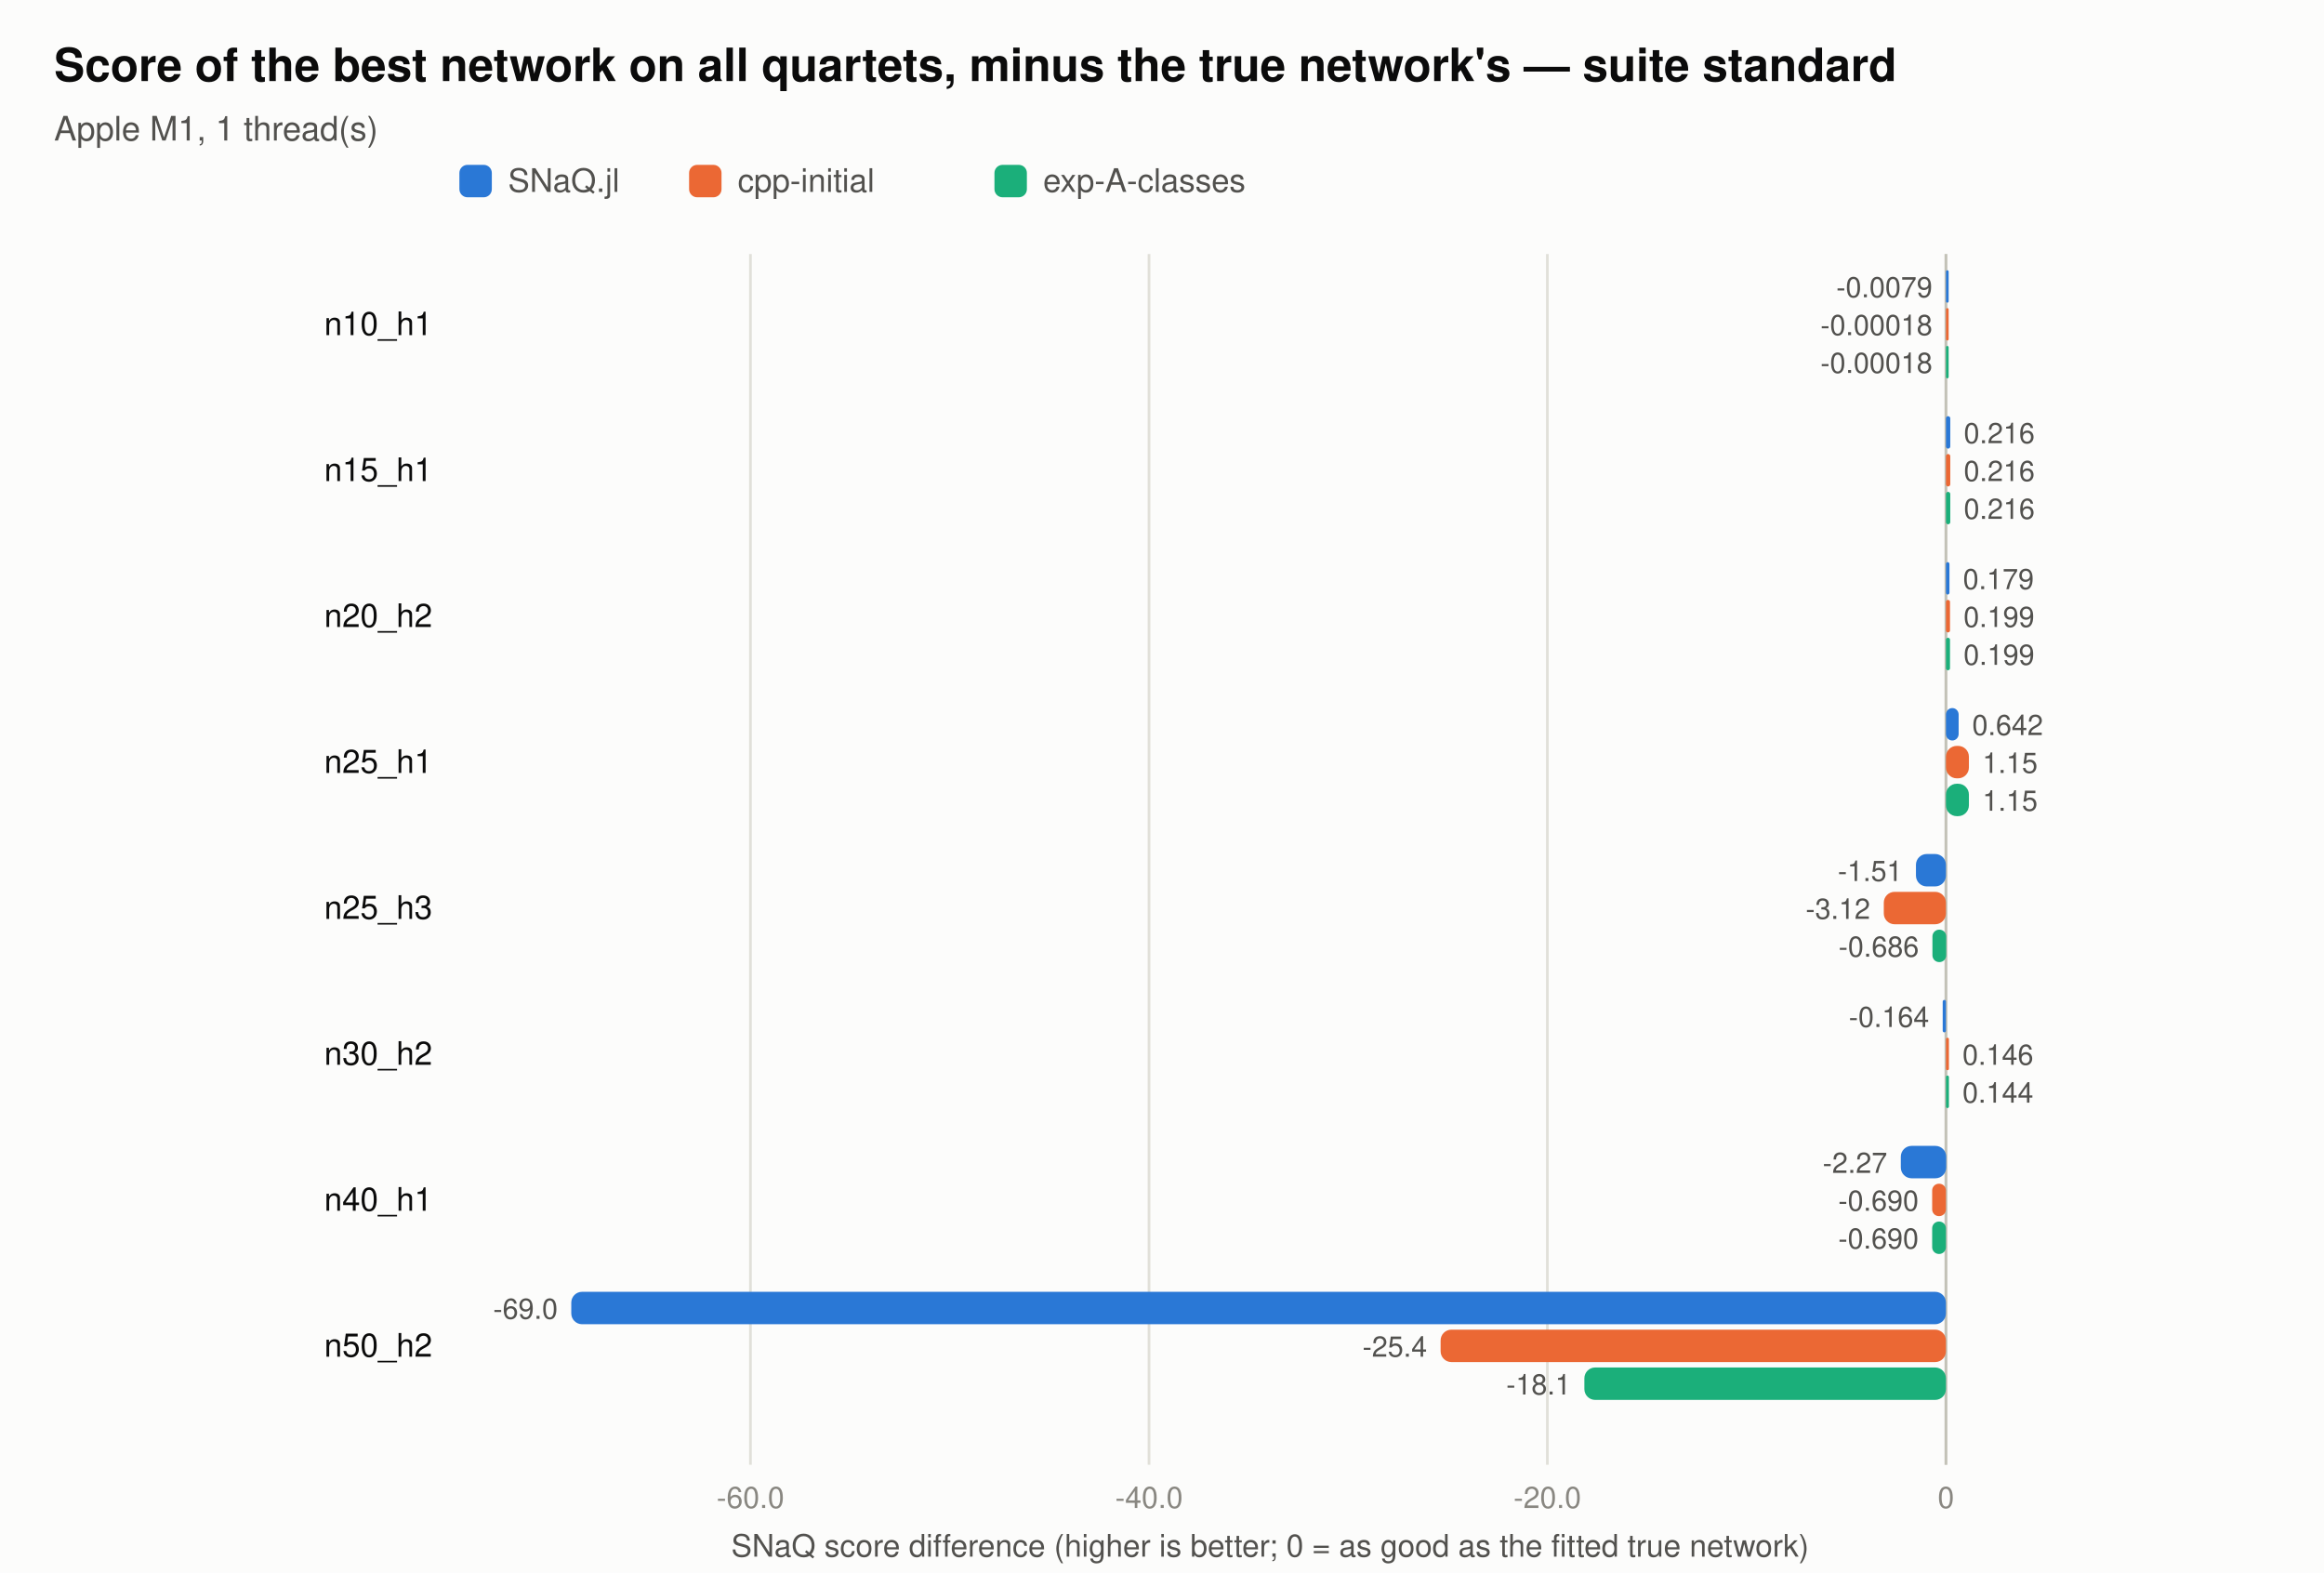
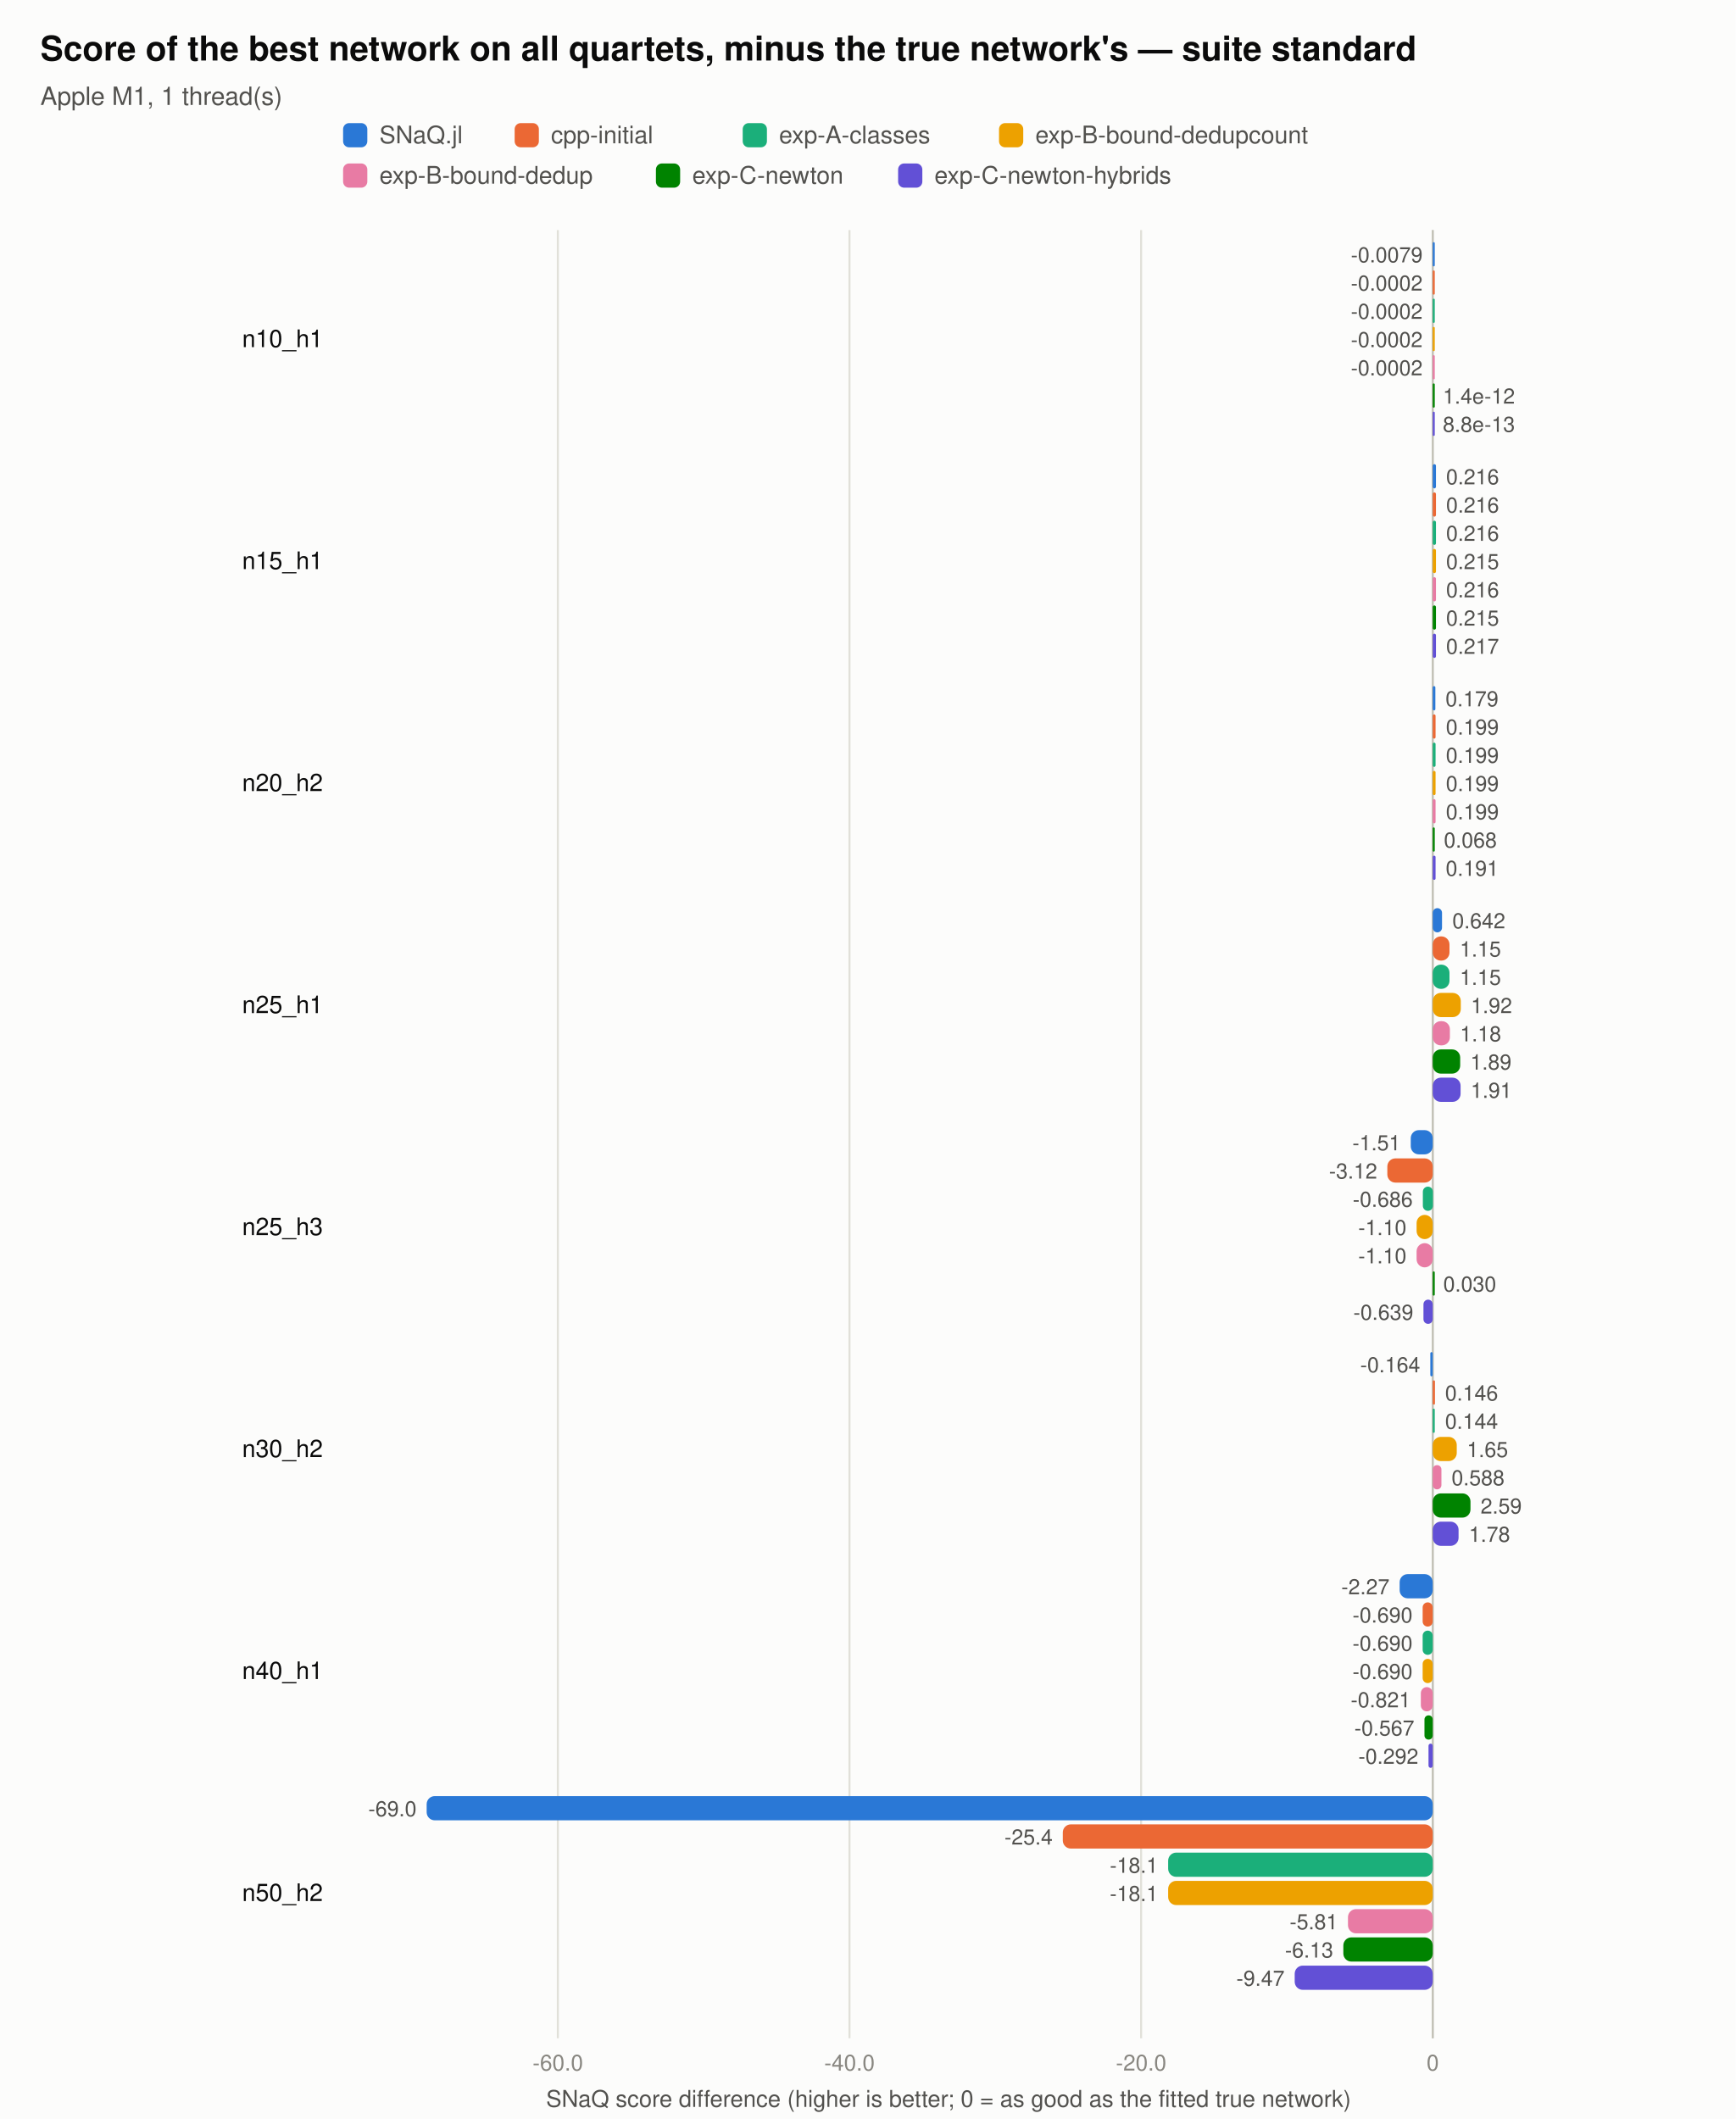
- <svg xmlns="http://www.w3.org/2000/svg" width="860" height="582" viewBox="0 0 860 582" font-family="-apple-system, BlinkMacSystemFont, 'Segoe UI', Helvetica, Arial, sans-serif">
-   <rect width="860" height="582" fill="#fcfcfb" />
+ <svg xmlns="http://www.w3.org/2000/svg" width="860" height="1050" viewBox="0 0 860 1050" font-family="-apple-system, BlinkMacSystemFont, 'Segoe UI', Helvetica, Arial, sans-serif">
+   <rect width="860" height="1050" fill="#fcfcfb" />
  <text x="20" y="30" font-size="17" font-weight="600" fill="#0b0b0b">Score of the best network on all quartets, minus the true network's — suite standard</text>
  <text x="20" y="52" font-size="12.5" fill="#52514e">Apple M1, 1 thread(s)</text>
  <rect x="170" y="61" width="12" height="12" rx="3" fill="#2a78d6" />
  <text x="188" y="71" font-size="12" fill="#52514e">SNaQ.jl</text>
  <rect x="255" y="61" width="12" height="12" rx="3" fill="#eb6834" />
  <text x="273" y="71" font-size="12" fill="#52514e">cpp-initial</text>
  <rect x="368" y="61" width="12" height="12" rx="3" fill="#1baf7a" />
  <text x="386" y="71" font-size="12" fill="#52514e">exp-A-classes</text>
-   <line x1="277.7" y1="94" x2="277.7" y2="542" stroke="#e1e0d9" stroke-width="1" />
-   <text x="277.7" y="558" font-size="11" fill="#898781" text-anchor="middle">-60.0</text>
-   <line x1="425.2" y1="94" x2="425.2" y2="542" stroke="#e1e0d9" stroke-width="1" />
-   <text x="425.2" y="558" font-size="11" fill="#898781" text-anchor="middle">-40.0</text>
-   <line x1="572.6" y1="94" x2="572.6" y2="542" stroke="#e1e0d9" stroke-width="1" />
-   <text x="572.6" y="558" font-size="11" fill="#898781" text-anchor="middle">-20.0</text>
-   <line x1="720.1" y1="94" x2="720.1" y2="542" stroke="#e1e0d9" stroke-width="1" />
-   <text x="720.1" y="558" font-size="11" fill="#898781" text-anchor="middle">0</text>
-   <text x="470.0" y="576" font-size="11.5" fill="#52514e" text-anchor="middle">SNaQ score difference (higher is better; 0 = as good as the fitted true network)</text>
-   <line x1="720.1" y1="94" x2="720.1" y2="542" stroke="#c3c2b7" stroke-width="1" />
-   <text x="160" y="124.0" font-size="12" fill="#0b0b0b" text-anchor="end">n10_h1</text>
-   <g>
-     <rect x="720.1" y="100" width="1.0" height="12" rx="0.5" fill="#2a78d6" />
-   </g>
-   <text x="715.1" y="110" font-size="10.5" fill="#52514e" text-anchor="end">-0.0079</text>
-   <g>
-     <rect x="720.1" y="114" width="1.0" height="12" rx="0.5" fill="#eb6834" />
-   </g>
-   <text x="715.1" y="124" font-size="10.5" fill="#52514e" text-anchor="end">-0.00018</text>
-   <g>
-     <rect x="720.1" y="128" width="1.0" height="12" rx="0.5" fill="#1baf7a" />
-   </g>
-   <text x="715.1" y="138" font-size="10.5" fill="#52514e" text-anchor="end">-0.00018</text>
-   <text x="160" y="178.0" font-size="12" fill="#0b0b0b" text-anchor="end">n15_h1</text>
-   <g>
-     <rect x="720.1" y="154" width="1.6" height="12" rx="0.8" fill="#2a78d6" />
-   </g>
-   <text x="726.7" y="164" font-size="10.5" fill="#52514e" text-anchor="start">0.216</text>
-   <g>
-     <rect x="720.1" y="168" width="1.6" height="12" rx="0.8" fill="#eb6834" />
-   </g>
-   <text x="726.7" y="178" font-size="10.5" fill="#52514e" text-anchor="start">0.216</text>
-   <g>
-     <rect x="720.1" y="182" width="1.6" height="12" rx="0.8" fill="#1baf7a" />
-   </g>
-   <text x="726.7" y="192" font-size="10.5" fill="#52514e" text-anchor="start">0.216</text>
-   <text x="160" y="232.0" font-size="12" fill="#0b0b0b" text-anchor="end">n20_h2</text>
-   <g>
-     <rect x="720.1" y="208" width="1.3" height="12" rx="0.7" fill="#2a78d6" />
-   </g>
-   <text x="726.4" y="218" font-size="10.5" fill="#52514e" text-anchor="start">0.179</text>
-   <g>
-     <rect x="720.1" y="222" width="1.5" height="12" rx="0.7" fill="#eb6834" />
-   </g>
-   <text x="726.6" y="232" font-size="10.5" fill="#52514e" text-anchor="start">0.199</text>
-   <g>
-     <rect x="720.1" y="236" width="1.5" height="12" rx="0.7" fill="#1baf7a" />
-   </g>
-   <text x="726.6" y="246" font-size="10.5" fill="#52514e" text-anchor="start">0.199</text>
-   <text x="160" y="286.0" font-size="12" fill="#0b0b0b" text-anchor="end">n25_h1</text>
-   <g>
-     <rect x="720.1" y="262" width="4.7" height="12" rx="2.4" fill="#2a78d6" />
-   </g>
-   <text x="729.8" y="272" font-size="10.5" fill="#52514e" text-anchor="start">0.642</text>
-   <g>
-     <rect x="720.1" y="276" width="8.5" height="12" rx="4.0" fill="#eb6834" />
-   </g>
-   <text x="733.6" y="286" font-size="10.5" fill="#52514e" text-anchor="start">1.15</text>
-   <g>
-     <rect x="720.1" y="290" width="8.5" height="12" rx="4.0" fill="#1baf7a" />
-   </g>
-   <text x="733.6" y="300" font-size="10.5" fill="#52514e" text-anchor="start">1.15</text>
-   <text x="160" y="340.0" font-size="12" fill="#0b0b0b" text-anchor="end">n25_h3</text>
-   <g>
-     <rect x="709.0" y="316" width="11.1" height="12" rx="4.0" fill="#2a78d6" />
-   </g>
-   <text x="704.0" y="326" font-size="10.5" fill="#52514e" text-anchor="end">-1.51</text>
-   <g>
-     <rect x="697.1" y="330" width="23.0" height="12" rx="4.0" fill="#eb6834" />
-   </g>
-   <text x="692.1" y="340" font-size="10.5" fill="#52514e" text-anchor="end">-3.12</text>
-   <g>
-     <rect x="715.1" y="344" width="5.1" height="12" rx="2.5" fill="#1baf7a" />
-   </g>
-   <text x="710.1" y="354" font-size="10.5" fill="#52514e" text-anchor="end">-0.686</text>
-   <text x="160" y="394.0" font-size="12" fill="#0b0b0b" text-anchor="end">n30_h2</text>
-   <g>
-     <rect x="718.9" y="370" width="1.2" height="12" rx="0.6" fill="#2a78d6" />
-   </g>
-   <text x="713.9" y="380" font-size="10.5" fill="#52514e" text-anchor="end">-0.164</text>
-   <g>
-     <rect x="720.1" y="384" width="1.1" height="12" rx="0.5" fill="#eb6834" />
-   </g>
-   <text x="726.2" y="394" font-size="10.5" fill="#52514e" text-anchor="start">0.146</text>
-   <g>
-     <rect x="720.1" y="398" width="1.1" height="12" rx="0.5" fill="#1baf7a" />
-   </g>
-   <text x="726.2" y="408" font-size="10.5" fill="#52514e" text-anchor="start">0.144</text>
-   <text x="160" y="448.0" font-size="12" fill="#0b0b0b" text-anchor="end">n40_h1</text>
-   <g>
-     <rect x="703.4" y="424" width="16.8" height="12" rx="4.0" fill="#2a78d6" />
-   </g>
-   <text x="698.4" y="434" font-size="10.5" fill="#52514e" text-anchor="end">-2.27</text>
-   <g>
-     <rect x="715.0" y="438" width="5.1" height="12" rx="2.5" fill="#eb6834" />
-   </g>
-   <text x="710.0" y="448" font-size="10.5" fill="#52514e" text-anchor="end">-0.690</text>
-   <g>
-     <rect x="715.0" y="452" width="5.1" height="12" rx="2.5" fill="#1baf7a" />
-   </g>
-   <text x="710.0" y="462" font-size="10.5" fill="#52514e" text-anchor="end">-0.690</text>
-   <text x="160" y="502.0" font-size="12" fill="#0b0b0b" text-anchor="end">n50_h2</text>
-   <g>
-     <rect x="211.4" y="478" width="508.7" height="12" rx="4.0" fill="#2a78d6" />
-   </g>
-   <text x="206.4" y="488" font-size="10.5" fill="#52514e" text-anchor="end">-69.0</text>
-   <g>
-     <rect x="533.1" y="492" width="187.0" height="12" rx="4.0" fill="#eb6834" />
-   </g>
-   <text x="528.1" y="502" font-size="10.5" fill="#52514e" text-anchor="end">-25.4</text>
-   <g>
-     <rect x="586.3" y="506" width="133.8" height="12" rx="4.0" fill="#1baf7a" />
-   </g>
-   <text x="581.3" y="516" font-size="10.5" fill="#52514e" text-anchor="end">-18.1</text>
+   <rect x="495" y="61" width="12" height="12" rx="3" fill="#eda100" />
+   <text x="513" y="71" font-size="12" fill="#52514e">exp-B-bound-dedupcount</text>
+   <rect x="170" y="81" width="12" height="12" rx="3" fill="#e87ba4" />
+   <text x="188" y="91" font-size="12" fill="#52514e">exp-B-bound-dedup</text>
+   <rect x="325" y="81" width="12" height="12" rx="3" fill="#008300" />
+   <text x="343" y="91" font-size="12" fill="#52514e">exp-C-newton</text>
+   <rect x="445" y="81" width="12" height="12" rx="3" fill="#6250d6" />
+   <text x="463" y="91" font-size="12" fill="#52514e">exp-C-newton-hybrids</text>
+   <line x1="276.4" y1="114" x2="276.4" y2="1010" stroke="#e1e0d9" stroke-width="1" />
+   <text x="276.4" y="1026" font-size="11" fill="#898781" text-anchor="middle">-60.0</text>
+   <line x1="420.9" y1="114" x2="420.9" y2="1010" stroke="#e1e0d9" stroke-width="1" />
+   <text x="420.9" y="1026" font-size="11" fill="#898781" text-anchor="middle">-40.0</text>
+   <line x1="565.4" y1="114" x2="565.4" y2="1010" stroke="#e1e0d9" stroke-width="1" />
+   <text x="565.4" y="1026" font-size="11" fill="#898781" text-anchor="middle">-20.0</text>
+   <line x1="709.9" y1="114" x2="709.9" y2="1010" stroke="#e1e0d9" stroke-width="1" />
+   <text x="709.9" y="1026" font-size="11" fill="#898781" text-anchor="middle">0</text>
+   <text x="470.0" y="1044" font-size="11.5" fill="#52514e" text-anchor="middle">SNaQ score difference (higher is better; 0 = as good as the fitted true network)</text>
+   <line x1="709.9" y1="114" x2="709.9" y2="1010" stroke="#c3c2b7" stroke-width="1" />
+   <text x="160" y="172.0" font-size="12" fill="#0b0b0b" text-anchor="end">n10_h1</text>
+   <g>
+     <rect x="709.9" y="120" width="1.0" height="12" rx="0.5" fill="#2a78d6" />
+   </g>
+   <text x="704.9" y="130" font-size="10.5" fill="#52514e" text-anchor="end">-0.0079</text>
+   <g>
+     <rect x="709.9" y="134" width="1.0" height="12" rx="0.5" fill="#eb6834" />
+   </g>
+   <text x="704.9" y="144" font-size="10.5" fill="#52514e" text-anchor="end">-0.0002</text>
+   <g>
+     <rect x="709.9" y="148" width="1.0" height="12" rx="0.5" fill="#1baf7a" />
+   </g>
+   <text x="704.9" y="158" font-size="10.5" fill="#52514e" text-anchor="end">-0.0002</text>
+   <g>
+     <rect x="709.9" y="162" width="1.0" height="12" rx="0.5" fill="#eda100" />
+   </g>
+   <text x="704.9" y="172" font-size="10.5" fill="#52514e" text-anchor="end">-0.0002</text>
+   <g>
+     <rect x="709.9" y="176" width="1.0" height="12" rx="0.5" fill="#e87ba4" />
+   </g>
+   <text x="704.9" y="186" font-size="10.5" fill="#52514e" text-anchor="end">-0.0002</text>
+   <g>
+     <rect x="709.9" y="190" width="1.0" height="12" rx="0.5" fill="#008300" />
+   </g>
+   <text x="714.9" y="200" font-size="10.5" fill="#52514e" text-anchor="start">1.4e-12</text>
+   <g>
+     <rect x="709.9" y="204" width="1.0" height="12" rx="0.5" fill="#6250d6" />
+   </g>
+   <text x="714.9" y="214" font-size="10.5" fill="#52514e" text-anchor="start">8.8e-13</text>
+   <text x="160" y="282.0" font-size="12" fill="#0b0b0b" text-anchor="end">n15_h1</text>
+   <g>
+     <rect x="709.9" y="230" width="1.6" height="12" rx="0.8" fill="#2a78d6" />
+   </g>
+   <text x="716.5" y="240" font-size="10.5" fill="#52514e" text-anchor="start">0.216</text>
+   <g>
+     <rect x="709.9" y="244" width="1.6" height="12" rx="0.8" fill="#eb6834" />
+   </g>
+   <text x="716.5" y="254" font-size="10.5" fill="#52514e" text-anchor="start">0.216</text>
+   <g>
+     <rect x="709.9" y="258" width="1.6" height="12" rx="0.8" fill="#1baf7a" />
+   </g>
+   <text x="716.5" y="268" font-size="10.5" fill="#52514e" text-anchor="start">0.216</text>
+   <g>
+     <rect x="709.9" y="272" width="1.6" height="12" rx="0.8" fill="#eda100" />
+   </g>
+   <text x="716.5" y="282" font-size="10.5" fill="#52514e" text-anchor="start">0.215</text>
+   <g>
+     <rect x="709.9" y="286" width="1.6" height="12" rx="0.8" fill="#e87ba4" />
+   </g>
+   <text x="716.5" y="296" font-size="10.5" fill="#52514e" text-anchor="start">0.216</text>
+   <g>
+     <rect x="709.9" y="300" width="1.6" height="12" rx="0.8" fill="#008300" />
+   </g>
+   <text x="716.5" y="310" font-size="10.5" fill="#52514e" text-anchor="start">0.215</text>
+   <g>
+     <rect x="709.9" y="314" width="1.6" height="12" rx="0.8" fill="#6250d6" />
+   </g>
+   <text x="716.5" y="324" font-size="10.5" fill="#52514e" text-anchor="start">0.217</text>
+   <text x="160" y="392.0" font-size="12" fill="#0b0b0b" text-anchor="end">n20_h2</text>
+   <g>
+     <rect x="709.9" y="340" width="1.3" height="12" rx="0.6" fill="#2a78d6" />
+   </g>
+   <text x="716.2" y="350" font-size="10.5" fill="#52514e" text-anchor="start">0.179</text>
+   <g>
+     <rect x="709.9" y="354" width="1.4" height="12" rx="0.7" fill="#eb6834" />
+   </g>
+   <text x="716.4" y="364" font-size="10.5" fill="#52514e" text-anchor="start">0.199</text>
+   <g>
+     <rect x="709.9" y="368" width="1.4" height="12" rx="0.7" fill="#1baf7a" />
+   </g>
+   <text x="716.4" y="378" font-size="10.5" fill="#52514e" text-anchor="start">0.199</text>
+   <g>
+     <rect x="709.9" y="382" width="1.4" height="12" rx="0.7" fill="#eda100" />
+   </g>
+   <text x="716.4" y="392" font-size="10.5" fill="#52514e" text-anchor="start">0.199</text>
+   <g>
+     <rect x="709.9" y="396" width="1.4" height="12" rx="0.7" fill="#e87ba4" />
+   </g>
+   <text x="716.4" y="406" font-size="10.5" fill="#52514e" text-anchor="start">0.199</text>
+   <g>
+     <rect x="709.9" y="410" width="1.0" height="12" rx="0.5" fill="#008300" />
+   </g>
+   <text x="715.4" y="420" font-size="10.5" fill="#52514e" text-anchor="start">0.068</text>
+   <g>
+     <rect x="709.9" y="424" width="1.4" height="12" rx="0.7" fill="#6250d6" />
+   </g>
+   <text x="716.3" y="434" font-size="10.5" fill="#52514e" text-anchor="start">0.191</text>
+   <text x="160" y="502.0" font-size="12" fill="#0b0b0b" text-anchor="end">n25_h1</text>
+   <g>
+     <rect x="709.9" y="450" width="4.6" height="12" rx="2.3" fill="#2a78d6" />
+   </g>
+   <text x="719.6" y="460" font-size="10.5" fill="#52514e" text-anchor="start">0.642</text>
+   <g>
+     <rect x="709.9" y="464" width="8.3" height="12" rx="4.0" fill="#eb6834" />
+   </g>
+   <text x="723.3" y="474" font-size="10.5" fill="#52514e" text-anchor="start">1.15</text>
+   <g>
+     <rect x="709.9" y="478" width="8.3" height="12" rx="4.0" fill="#1baf7a" />
+   </g>
+   <text x="723.3" y="488" font-size="10.5" fill="#52514e" text-anchor="start">1.15</text>
+   <g>
+     <rect x="709.9" y="492" width="13.9" height="12" rx="4.0" fill="#eda100" />
+   </g>
+   <text x="728.8" y="502" font-size="10.5" fill="#52514e" text-anchor="start">1.92</text>
+   <g>
+     <rect x="709.9" y="506" width="8.5" height="12" rx="4.0" fill="#e87ba4" />
+   </g>
+   <text x="723.4" y="516" font-size="10.5" fill="#52514e" text-anchor="start">1.18</text>
+   <g>
+     <rect x="709.9" y="520" width="13.6" height="12" rx="4.0" fill="#008300" />
+   </g>
+   <text x="728.5" y="530" font-size="10.5" fill="#52514e" text-anchor="start">1.89</text>
+   <g>
+     <rect x="709.9" y="534" width="13.8" height="12" rx="4.0" fill="#6250d6" />
+   </g>
+   <text x="728.7" y="544" font-size="10.5" fill="#52514e" text-anchor="start">1.91</text>
+   <text x="160" y="612.0" font-size="12" fill="#0b0b0b" text-anchor="end">n25_h3</text>
+   <g>
+     <rect x="699.0" y="560" width="10.9" height="12" rx="4.0" fill="#2a78d6" />
+   </g>
+   <text x="694.0" y="570" font-size="10.5" fill="#52514e" text-anchor="end">-1.51</text>
+   <g>
+     <rect x="687.4" y="574" width="22.5" height="12" rx="4.0" fill="#eb6834" />
+   </g>
+   <text x="682.4" y="584" font-size="10.5" fill="#52514e" text-anchor="end">-3.12</text>
+   <g>
+     <rect x="705.0" y="588" width="5.0" height="12" rx="2.5" fill="#1baf7a" />
+   </g>
+   <text x="700.0" y="598" font-size="10.5" fill="#52514e" text-anchor="end">-0.686</text>
+   <g>
+     <rect x="701.9" y="602" width="8.0" height="12" rx="4.0" fill="#eda100" />
+   </g>
+   <text x="696.9" y="612" font-size="10.5" fill="#52514e" text-anchor="end">-1.10</text>
+   <g>
+     <rect x="701.9" y="616" width="8.0" height="12" rx="4.0" fill="#e87ba4" />
+   </g>
+   <text x="696.9" y="626" font-size="10.5" fill="#52514e" text-anchor="end">-1.10</text>
+   <g>
+     <rect x="709.9" y="630" width="1.0" height="12" rx="0.5" fill="#008300" />
+   </g>
+   <text x="715.1" y="640" font-size="10.5" fill="#52514e" text-anchor="start">0.030</text>
+   <g>
+     <rect x="705.3" y="644" width="4.6" height="12" rx="2.3" fill="#6250d6" />
+   </g>
+   <text x="700.3" y="654" font-size="10.5" fill="#52514e" text-anchor="end">-0.639</text>
+   <text x="160" y="722.0" font-size="12" fill="#0b0b0b" text-anchor="end">n30_h2</text>
+   <g>
+     <rect x="708.7" y="670" width="1.2" height="12" rx="0.6" fill="#2a78d6" />
+   </g>
+   <text x="703.7" y="680" font-size="10.5" fill="#52514e" text-anchor="end">-0.164</text>
+   <g>
+     <rect x="709.9" y="684" width="1.1" height="12" rx="0.5" fill="#eb6834" />
+   </g>
+   <text x="716.0" y="694" font-size="10.5" fill="#52514e" text-anchor="start">0.146</text>
+   <g>
+     <rect x="709.9" y="698" width="1.0" height="12" rx="0.5" fill="#1baf7a" />
+   </g>
+   <text x="716.0" y="708" font-size="10.5" fill="#52514e" text-anchor="start">0.144</text>
+   <g>
+     <rect x="709.9" y="712" width="11.9" height="12" rx="4.0" fill="#eda100" />
+   </g>
+   <text x="726.8" y="722" font-size="10.5" fill="#52514e" text-anchor="start">1.65</text>
+   <g>
+     <rect x="709.9" y="726" width="4.3" height="12" rx="2.1" fill="#e87ba4" />
+   </g>
+   <text x="719.2" y="736" font-size="10.5" fill="#52514e" text-anchor="start">0.588</text>
+   <g>
+     <rect x="709.9" y="740" width="18.7" height="12" rx="4.0" fill="#008300" />
+   </g>
+   <text x="733.6" y="750" font-size="10.5" fill="#52514e" text-anchor="start">2.59</text>
+   <g>
+     <rect x="709.9" y="754" width="12.8" height="12" rx="4.0" fill="#6250d6" />
+   </g>
+   <text x="727.8" y="764" font-size="10.5" fill="#52514e" text-anchor="start">1.78</text>
+   <text x="160" y="832.0" font-size="12" fill="#0b0b0b" text-anchor="end">n40_h1</text>
+   <g>
+     <rect x="693.5" y="780" width="16.4" height="12" rx="4.0" fill="#2a78d6" />
+   </g>
+   <text x="688.5" y="790" font-size="10.5" fill="#52514e" text-anchor="end">-2.27</text>
+   <g>
+     <rect x="704.9" y="794" width="5.0" height="12" rx="2.5" fill="#eb6834" />
+   </g>
+   <text x="699.9" y="804" font-size="10.5" fill="#52514e" text-anchor="end">-0.690</text>
+   <g>
+     <rect x="704.9" y="808" width="5.0" height="12" rx="2.5" fill="#1baf7a" />
+   </g>
+   <text x="699.9" y="818" font-size="10.5" fill="#52514e" text-anchor="end">-0.690</text>
+   <g>
+     <rect x="704.9" y="822" width="5.0" height="12" rx="2.5" fill="#eda100" />
+   </g>
+   <text x="699.9" y="832" font-size="10.5" fill="#52514e" text-anchor="end">-0.690</text>
+   <g>
+     <rect x="704.0" y="836" width="5.9" height="12" rx="3.0" fill="#e87ba4" />
+   </g>
+   <text x="699.0" y="846" font-size="10.5" fill="#52514e" text-anchor="end">-0.821</text>
+   <g>
+     <rect x="705.8" y="850" width="4.1" height="12" rx="2.0" fill="#008300" />
+   </g>
+   <text x="700.8" y="860" font-size="10.5" fill="#52514e" text-anchor="end">-0.567</text>
+   <g>
+     <rect x="707.8" y="864" width="2.1" height="12" rx="1.1" fill="#6250d6" />
+   </g>
+   <text x="702.8" y="874" font-size="10.5" fill="#52514e" text-anchor="end">-0.292</text>
+   <text x="160" y="942.0" font-size="12" fill="#0b0b0b" text-anchor="end">n50_h2</text>
+   <g>
+     <rect x="211.4" y="890" width="498.5" height="12" rx="4.0" fill="#2a78d6" />
+   </g>
+   <text x="206.4" y="900" font-size="10.5" fill="#52514e" text-anchor="end">-69.0</text>
+   <g>
+     <rect x="526.6" y="904" width="183.3" height="12" rx="4.0" fill="#eb6834" />
+   </g>
+   <text x="521.6" y="914" font-size="10.5" fill="#52514e" text-anchor="end">-25.4</text>
+   <g>
+     <rect x="578.8" y="918" width="131.1" height="12" rx="4.0" fill="#1baf7a" />
+   </g>
+   <text x="573.8" y="928" font-size="10.5" fill="#52514e" text-anchor="end">-18.1</text>
+   <g>
+     <rect x="578.8" y="932" width="131.1" height="12" rx="4.0" fill="#eda100" />
+   </g>
+   <text x="573.8" y="942" font-size="10.5" fill="#52514e" text-anchor="end">-18.1</text>
+   <g>
+     <rect x="667.9" y="946" width="42.0" height="12" rx="4.0" fill="#e87ba4" />
+   </g>
+   <text x="662.9" y="956" font-size="10.5" fill="#52514e" text-anchor="end">-5.81</text>
+   <g>
+     <rect x="665.6" y="960" width="44.3" height="12" rx="4.0" fill="#008300" />
+   </g>
+   <text x="660.6" y="970" font-size="10.5" fill="#52514e" text-anchor="end">-6.13</text>
+   <g>
+     <rect x="641.5" y="974" width="68.4" height="12" rx="4.0" fill="#6250d6" />
+   </g>
+   <text x="636.5" y="984" font-size="10.5" fill="#52514e" text-anchor="end">-9.47</text>
</svg>
